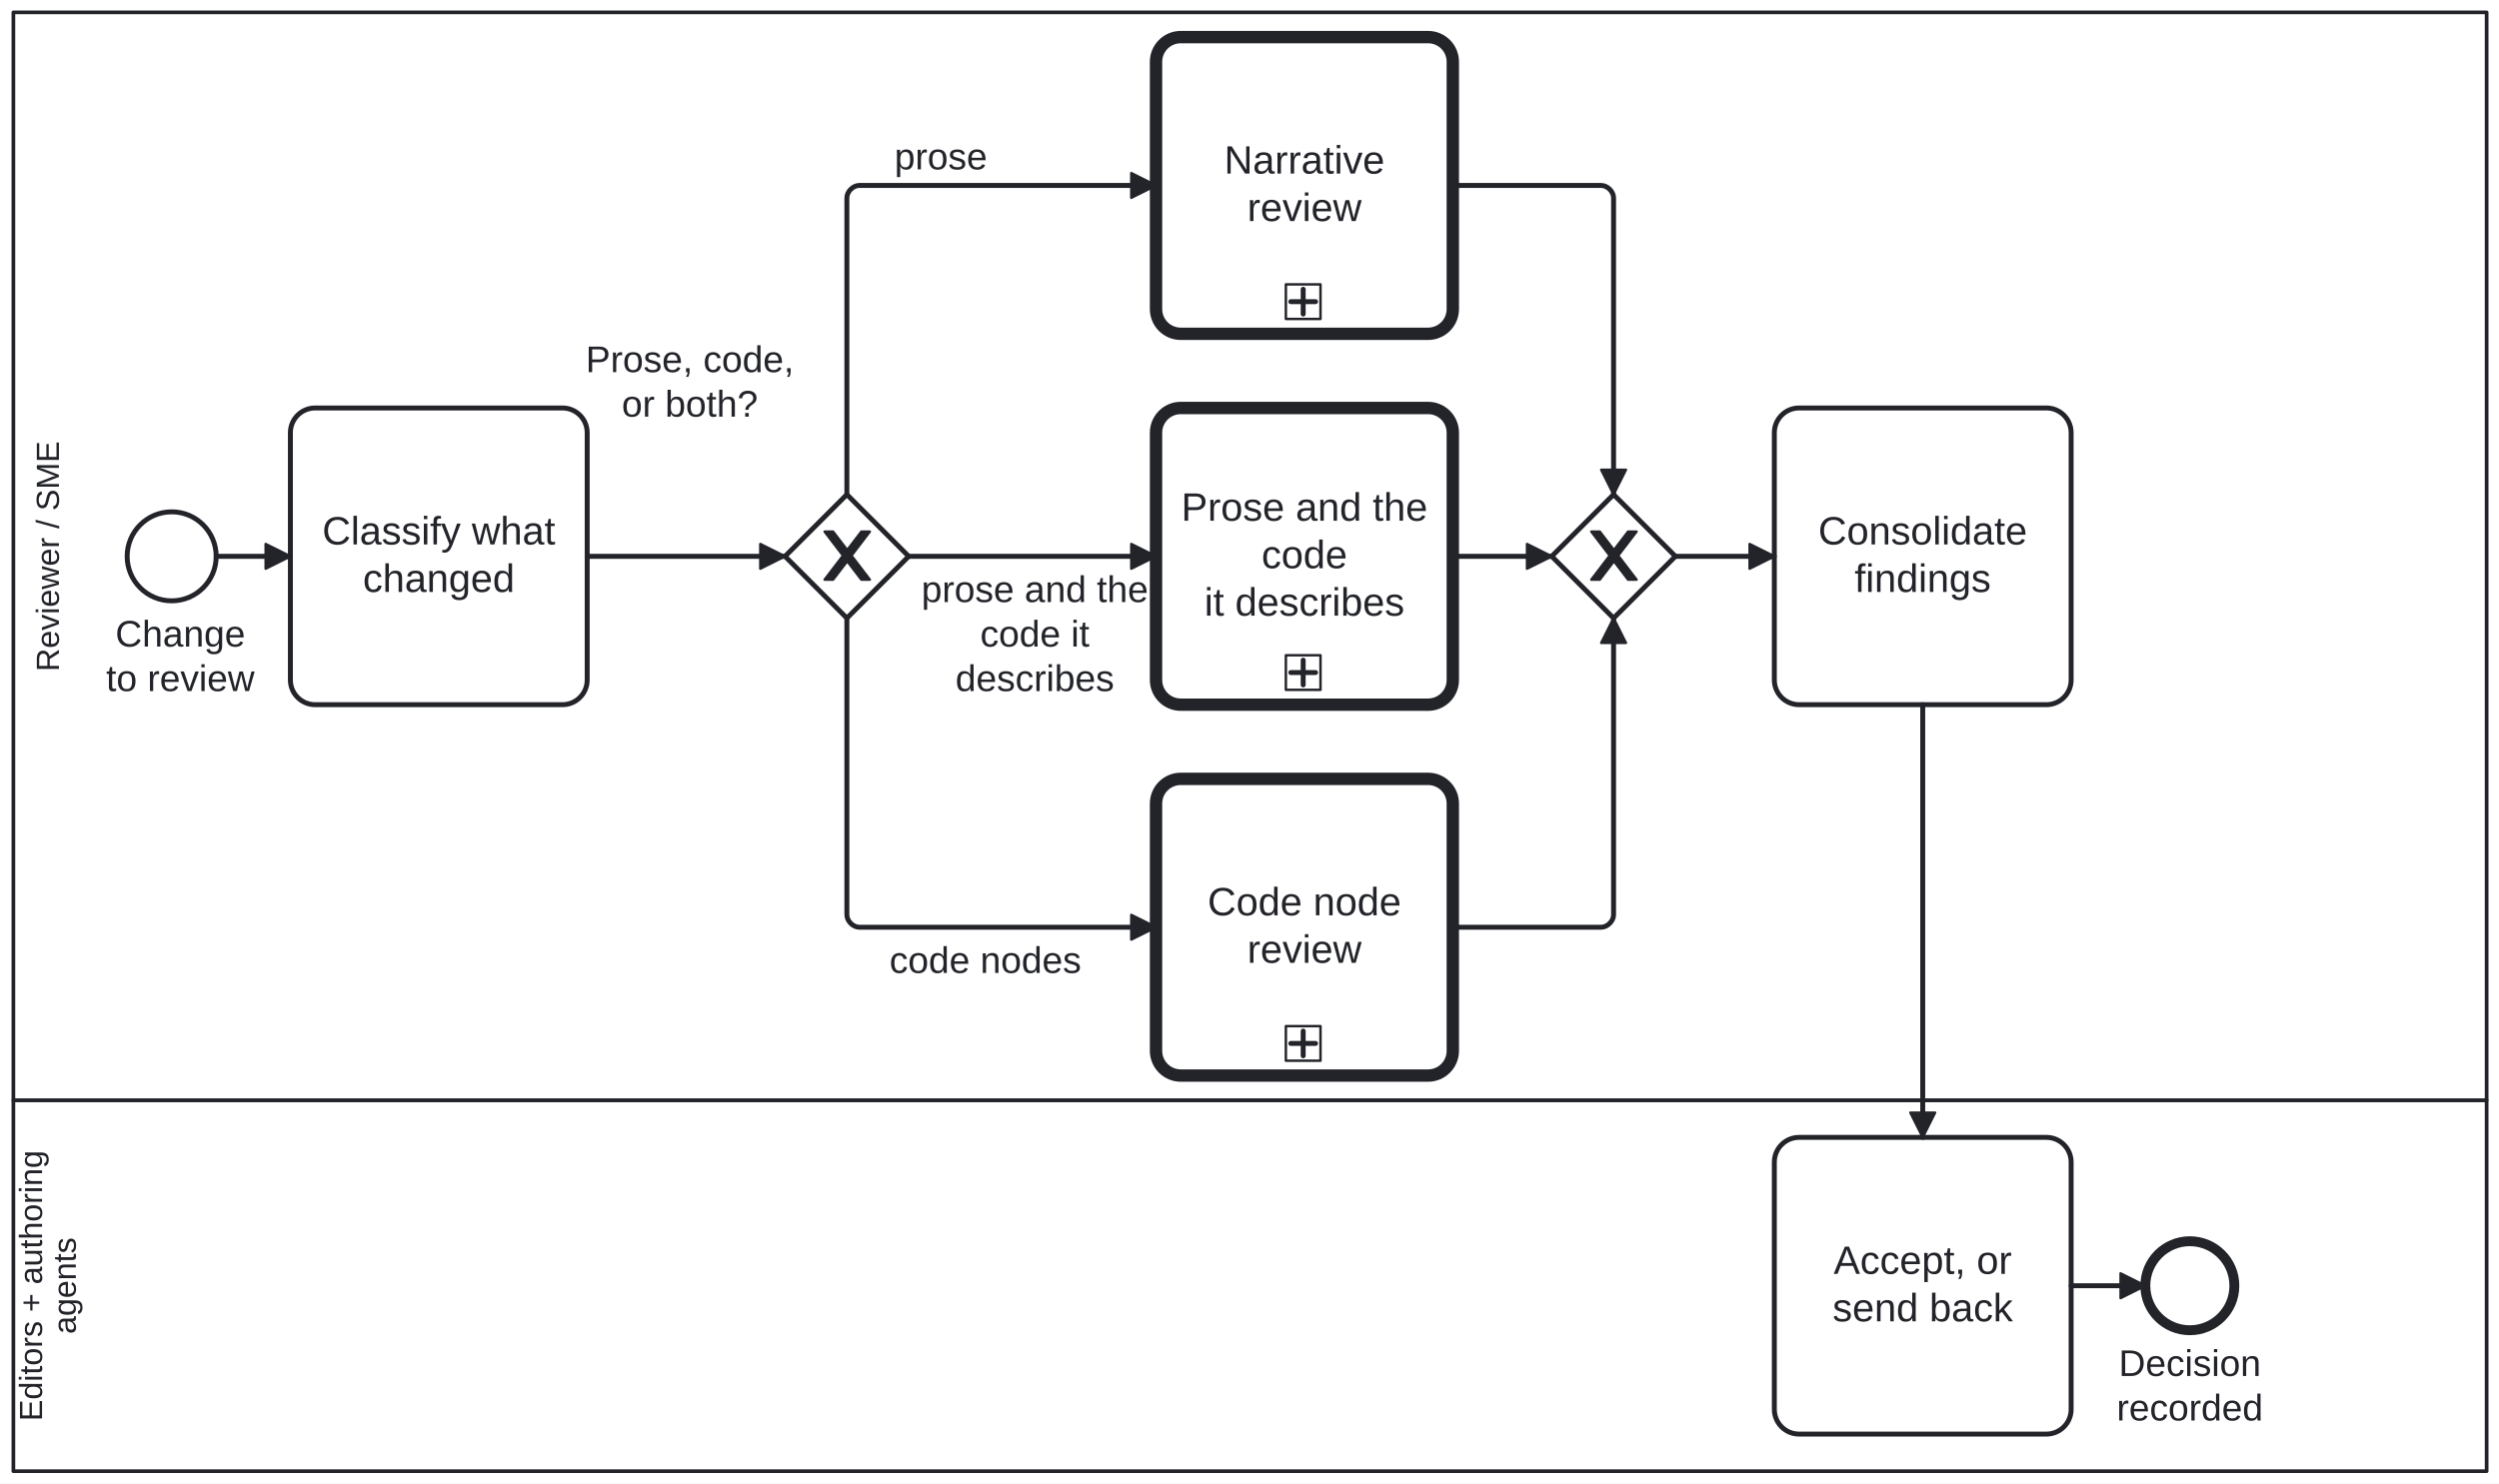
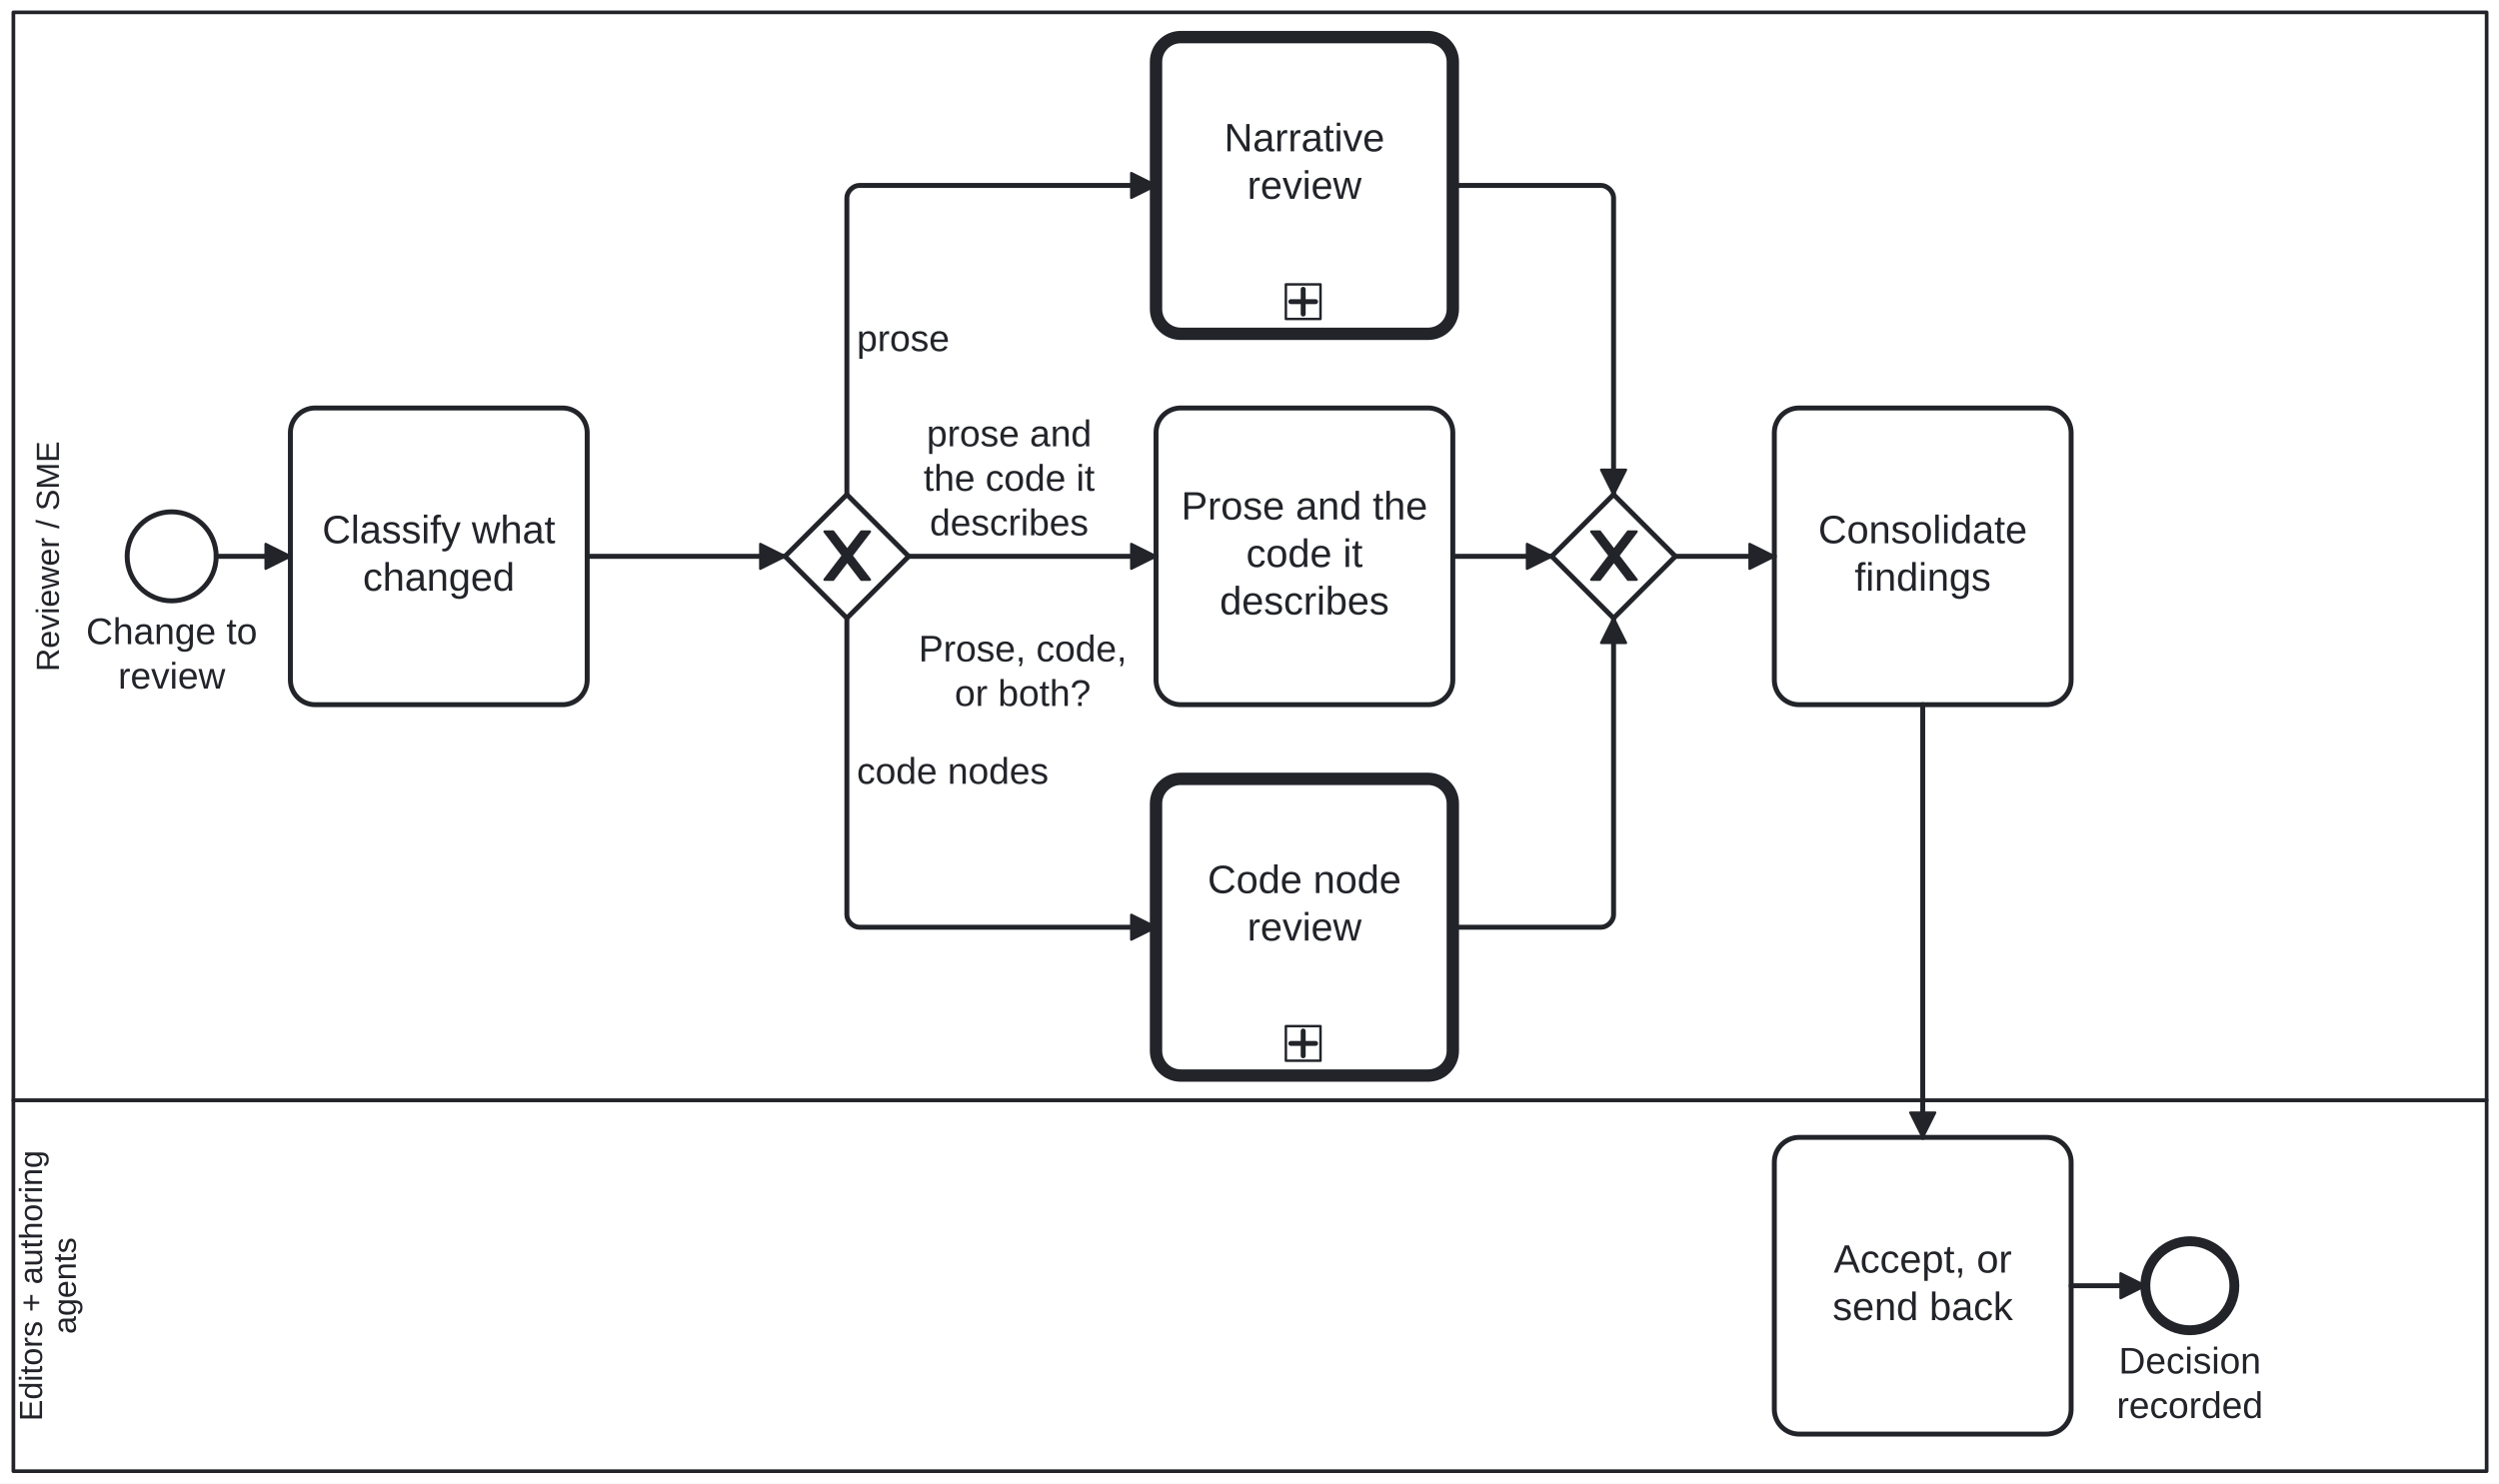
<svg xmlns="http://www.w3.org/2000/svg" width="100%" style="max-width:100%;height:auto" viewBox="154.587 75 1010.412 600" version="1.1">
  <rect x="154.587" y="75" width="1010.412" height="600" fill="#ffffff" />
  <g class="djs-group">
    <g class="djs-element djs-shape" data-element-id="Lane_EditorDecides" style="display: block;" transform="matrix(1 0 0 1 160 520)">
      <g class="djs-visual">
        <rect x="0" y="0" width="1000" height="150" rx="0" ry="0" style="stroke-linecap: round; stroke-linejoin: round; stroke: rgb(34, 36, 42); stroke-width: 1.5px; fill: white; fill-opacity: 0.25;" />
        <text lineHeight="1.05" class="djs-label" transform="matrix(-1.83697e-16 -1 1 -1.83697e-16 0 150)" style="font-family: Arial, sans-serif; font-size: 13px; font-weight: normal; fill: rgb(34, 36, 42);">
-           <tspan x="20.258" y="11.588">Editors + authoring </tspan>
+           <tspan x="20.258" y="11.588">Editors + authoring</tspan>
          <tspan x="55.484" y="25.238">agents</tspan>
        </text>
      </g>
      <rect class="djs-hit djs-hit-all" x="0" y="0" width="1000" height="150" style="fill: none; stroke-opacity: 0; stroke: white; stroke-width: 15px;" />
    </g>
  </g>
  <g class="djs-group">
    <g class="djs-element djs-shape" data-element-id="Lane_Reviewer" style="display: block;" transform="matrix(1 0 0 1 160 80)">
      <g class="djs-visual">
        <rect x="0" y="0" width="1000" height="440" rx="0" ry="0" style="stroke-linecap: round; stroke-linejoin: round; stroke: rgb(34, 36, 42); stroke-width: 1.5px; fill: white; fill-opacity: 0.25;" />
        <text lineHeight="1.05" class="djs-label" transform="matrix(-1.83697e-16 -1 1 -1.83697e-16 0 440)" style="font-family: Arial, sans-serif; font-size: 13px; font-weight: normal; fill: rgb(34, 36, 42);">
          <tspan x="173.405" y="18.413">Reviewer / SME</tspan>
        </text>
      </g>
      <rect class="djs-hit djs-hit-all" x="0" y="0" width="1000" height="440" style="fill: none; stroke-opacity: 0; stroke: white; stroke-width: 15px;" />
    </g>
  </g>
  <g class="djs-group">
    <g class="djs-element djs-shape" data-element-id="Start_ChangeToReview" style="display: block;" transform="matrix(1 0 0 1 206 282)">
      <g class="djs-visual">
        <circle cx="18" cy="18" r="18" style="stroke-linecap: round; stroke-linejoin: round; stroke: rgb(34, 36, 42); stroke-width: 2px; fill: white; fill-opacity: 0.95;" />
      </g>
      <rect class="djs-hit djs-hit-all" x="0" y="0" width="36" height="36" style="fill: none; stroke-opacity: 0; stroke: white; stroke-width: 15px;" />
    </g>
  </g>
  <g class="djs-group">
-     <g class="djs-element djs-shape" data-element-id="Start_ChangeToReview_label" style="display: block;" transform="matrix(1 0 0 1 197 323)">
-       <g class="djs-visual">
-         <text lineHeight="1.2" class="djs-label" style="font-family: Arial, sans-serif; font-size: 15px; font-weight: normal; fill: rgb(34, 36, 42);">
-           <tspan x="4.228" y="13.5">Change</tspan>
-           <tspan x="0.489" y="31.5">to review</tspan>
-         </text>
-       </g>
-       <rect class="djs-hit djs-hit-all" x="0" y="0" width="61" height="36" style="fill: none; stroke-opacity: 0; stroke: white; stroke-width: 15px;" />
+     <g class="djs-element djs-shape" data-element-id="Start_ChangeToReview_label" style="display: block;" transform="matrix(1 0 0 1 169.3828 322)">
+       <g class="djs-visual">
+         <text lineHeight="1.2" class="djs-label" style="font-family: Arial, sans-serif; font-size: 15px; font-weight: normal; fill: rgb(34, 36, 42);">
+           <tspan x="20.007" y="13.5">Change to</tspan>
+           <tspan x="32.945" y="31.5">review</tspan>
+         </text>
+       </g>
+       <rect class="djs-hit djs-hit-all" x="0" y="0" width="109.234" height="36" style="fill: none; stroke-opacity: 0; stroke: white; stroke-width: 15px;" />
    </g>
  </g>
  <g class="djs-group">
    <g class="djs-element djs-shape" data-element-id="Task_ClassifyChange" style="display: block;" transform="matrix(1 0 0 1 272 240)">
      <g class="djs-visual">
        <rect x="0" y="0" width="120" height="120" rx="10" ry="10" style="stroke-linecap: round; stroke-linejoin: round; stroke: rgb(34, 36, 42); stroke-width: 2px; fill: white; fill-opacity: 0.95;" />
-         <text lineHeight="1.2" class="djs-label" style="font-family: Arial, sans-serif; font-size: 16px; font-weight: normal; fill: rgb(34, 36, 42);">
-           <tspan x="12.875" y="55.2">Classify what</tspan>
-           <tspan x="29.305" y="74.4">changed</tspan>
+         <text lineHeight="1.2" class="djs-label" transform="translate(0 40.3)" style="font-family: Arial, sans-serif; font-size: 16px; font-weight: normal; fill: rgb(34, 36, 42);">
+           <tspan x="12.875" y="14.4">Classify what</tspan>
+           <tspan x="29.305" y="33.6">changed</tspan>
        </text>
      </g>
      <rect class="djs-hit djs-hit-all" x="0" y="0" width="120" height="120" style="fill: none; stroke-opacity: 0; stroke: white; stroke-width: 15px;" />
    </g>
  </g>
  <g class="djs-group">
    <g class="djs-element djs-shape" data-element-id="GW_Kind" style="display: block;" transform="matrix(1 0 0 1 472 275)">
      <g class="djs-visual">
        <polygon points="25,0 50,25 25,50 0,25" style="stroke-linecap: round; stroke-linejoin: round; stroke: rgb(34, 36, 42); stroke-width: 2px; fill: white; fill-opacity: 0.95;" />
        <path d="m 16,15 7.429,9.714 -7.429,9.714 3.429,0 5.714,-7.464 5.714,7.464 3.429,0 -7.429,-9.714 7.429,-9.714 -3.429,0 -5.714,7.464 -5.714,-7.464 -3.429,0 z" style="fill: rgb(34, 36, 42); stroke-linecap: round; stroke-linejoin: round; stroke: rgb(34, 36, 42); stroke-width: 1px;" />
      </g>
      <rect class="djs-hit djs-hit-all" x="0" y="0" width="50" height="50" style="fill: none; stroke-opacity: 0; stroke: white; stroke-width: 15px;" />
    </g>
  </g>
  <g class="djs-group">
-     <g class="djs-element djs-shape" data-element-id="GW_Kind_label" style="display: block;" transform="matrix(1 0 0 1 391 212)">
-       <g class="djs-visual">
-         <text lineHeight="1.2" class="djs-label" style="font-family: Arial, sans-serif; font-size: 15px; font-weight: normal; fill: rgb(34, 36, 42);">
-           <tspan x="0.393" y="13.5">Prose, code,</tspan>
-           <tspan x="14.979" y="31.5">or both?</tspan>
-         </text>
-       </g>
-       <rect class="djs-hit djs-hit-all" x="0" y="0" width="85" height="36" style="fill: none; stroke-opacity: 0; stroke: white; stroke-width: 15px;" />
+     <g class="djs-element djs-shape" data-element-id="GW_Kind_label" style="display: block;" transform="matrix(1 0 0 1 506 329)">
+       <g class="djs-visual">
+         <text lineHeight="1.2" class="djs-label" style="font-family: Arial, sans-serif; font-size: 15px; font-weight: normal; fill: rgb(34, 36, 42);">
+           <tspan x="20.002" y="13.5">Prose, code,</tspan>
+           <tspan x="34.589" y="31.5">or both?</tspan>
+         </text>
+       </g>
+       <rect class="djs-hit djs-hit-all" x="0" y="0" width="124.219" height="36" style="fill: none; stroke-opacity: 0; stroke: white; stroke-width: 15px;" />
    </g>
  </g>
  <g class="djs-group">
    <a class="fa-subprocess-link" href="review-narrative.svg" target="_top">
      <g class="djs-element djs-shape" data-element-id="Call_NarrativeReview" style="display: block;" transform="matrix(1 0 0 1 622 90)">
        <g class="djs-visual">
          <rect x="0" y="0" width="120" height="120" rx="10" ry="10" style="stroke-linecap: round; stroke-linejoin: round; stroke: rgb(34, 36, 42); stroke-width: 5px; fill: white; fill-opacity: 0.95;" />
-           <text lineHeight="1.2" class="djs-label" style="font-family: Arial, sans-serif; font-size: 16px; font-weight: normal; fill: rgb(34, 36, 42);">
-             <tspan x="27.547" y="55.2">Narrative </tspan>
-             <tspan x="36.883" y="74.4">review</tspan>
+           <text lineHeight="1.2" class="djs-label" transform="translate(0 31.8)" style="font-family: Arial, sans-serif; font-size: 16px; font-weight: normal; fill: rgb(34, 36, 42);">
+             <tspan x="27.547" y="14.4">Narrative</tspan>
+             <tspan x="36.883" y="33.6">review</tspan>
          </text>
          <rect x="0" y="0" width="14" height="14" rx="0" ry="0" style="stroke-linecap: round; stroke-linejoin: round; stroke: rgb(34, 36, 42); stroke-width: 1px; fill: white;" transform="matrix(1 0 0 1 52.5 100)" />
          <path data-marker="sub-process" d="m52.5,100 m 7,2 l 0,10 m -5,-5 l 10,0" style="fill: white; stroke-linecap: round; stroke-linejoin: round; stroke: rgb(34, 36, 42); stroke-width: 2px;" />
        </g>
        <rect class="djs-hit djs-hit-all" x="0" y="0" width="120" height="120" style="fill: none; stroke-opacity: 0; stroke: white; stroke-width: 15px;" />
      </g>
    </a>
  </g>
  <g class="djs-group">
    <g class="djs-element djs-shape" data-element-id="Call_CodeReview" style="display: block;" transform="matrix(1 0 0 1 622 390)">
      <g class="djs-visual">
        <rect x="0" y="0" width="120" height="120" rx="10" ry="10" style="stroke-linecap: round; stroke-linejoin: round; stroke: rgb(34, 36, 42); stroke-width: 5px; fill: white; fill-opacity: 0.95;" />
-         <text lineHeight="1.2" class="djs-label" style="font-family: Arial, sans-serif; font-size: 16px; font-weight: normal; fill: rgb(34, 36, 42);">
-           <tspan x="20.855" y="55.2">Code node </tspan>
-           <tspan x="36.883" y="74.4">review</tspan>
+         <text lineHeight="1.2" class="djs-label" transform="translate(0 31.8)" style="font-family: Arial, sans-serif; font-size: 16px; font-weight: normal; fill: rgb(34, 36, 42);">
+           <tspan x="20.855" y="14.4">Code node</tspan>
+           <tspan x="36.883" y="33.6">review</tspan>
        </text>
        <rect x="0" y="0" width="14" height="14" rx="0" ry="0" style="stroke-linecap: round; stroke-linejoin: round; stroke: rgb(34, 36, 42); stroke-width: 1px; fill: white;" transform="matrix(1 0 0 1 52.5 100)" />
        <path data-marker="sub-process" d="m52.5,100 m 7,2 l 0,10 m -5,-5 l 10,0" style="fill: white; stroke-linecap: round; stroke-linejoin: round; stroke: rgb(34, 36, 42); stroke-width: 2px;" />
      </g>
      <rect class="djs-hit djs-hit-all" x="0" y="0" width="120" height="120" style="fill: none; stroke-opacity: 0; stroke: white; stroke-width: 15px;" />
    </g>
  </g>
  <g class="djs-group">
    <g class="djs-element djs-shape" data-element-id="Call_NarrativeCodeReview" style="display: block;" transform="matrix(1 0 0 1 622 240)">
      <g class="djs-visual">
-         <rect x="0" y="0" width="120" height="120" rx="10" ry="10" style="stroke-linecap: round; stroke-linejoin: round; stroke: rgb(34, 36, 42); stroke-width: 5px; fill: white; fill-opacity: 0.95;" />
-         <text lineHeight="1.2" class="djs-label" style="font-family: Arial, sans-serif; font-size: 16px; font-weight: normal; fill: rgb(34, 36, 42);">
-           <tspan x="10.188" y="45.6">Prose and the</tspan>
-           <tspan x="42.652" y="64.8">code</tspan>
-           <tspan x="19.539" y="84">it describes</tspan>
-         </text>
-         <rect x="0" y="0" width="14" height="14" rx="0" ry="0" style="stroke-linecap: round; stroke-linejoin: round; stroke: rgb(34, 36, 42); stroke-width: 1px; fill: white;" transform="matrix(1 0 0 1 52.5 100)" />
-         <path data-marker="sub-process" d="m52.5,100 m 7,2 l 0,10 m -5,-5 l 10,0" style="fill: white; stroke-linecap: round; stroke-linejoin: round; stroke: rgb(34, 36, 42); stroke-width: 2px;" />
+         <rect x="0" y="0" width="120" height="120" rx="10" ry="10" style="stroke-linecap: round; stroke-linejoin: round; stroke: rgb(34, 36, 42); stroke-width: 2px; fill: white; fill-opacity: 0.95;" />
+         <text lineHeight="1.2" class="djs-label" transform="translate(0 30.7)" style="font-family: Arial, sans-serif; font-size: 16px; font-weight: normal; fill: rgb(34, 36, 42);">
+           <tspan x="10.188" y="14.4">Prose and the</tspan>
+           <tspan x="36.43" y="33.6">code it</tspan>
+           <tspan x="25.762" y="52.8">describes</tspan>
+         </text>
      </g>
      <rect class="djs-hit djs-hit-all" x="0" y="0" width="120" height="120" style="fill: none; stroke-opacity: 0; stroke: white; stroke-width: 15px;" />
    </g>
  </g>
  <g class="djs-group">
    <g class="djs-element djs-shape" data-element-id="GW_Join" style="display: block;" transform="matrix(1 0 0 1 782 275)">
      <g class="djs-visual">
        <polygon points="25,0 50,25 25,50 0,25" style="stroke-linecap: round; stroke-linejoin: round; stroke: rgb(34, 36, 42); stroke-width: 2px; fill: white; fill-opacity: 0.95;" />
        <path d="m 16,15 7.429,9.714 -7.429,9.714 3.429,0 5.714,-7.464 5.714,7.464 3.429,0 -7.429,-9.714 7.429,-9.714 -3.429,0 -5.714,7.464 -5.714,-7.464 -3.429,0 z" style="fill: rgb(34, 36, 42); stroke-linecap: round; stroke-linejoin: round; stroke: rgb(34, 36, 42); stroke-width: 1px;" />
      </g>
      <rect class="djs-hit djs-hit-all" x="0" y="0" width="50" height="50" style="fill: none; stroke-opacity: 0; stroke: white; stroke-width: 15px;" />
    </g>
  </g>
  <g class="djs-group">
    <g class="djs-element djs-shape" data-element-id="Task_Consolidate" style="display: block;" transform="matrix(1 0 0 1 872 240)">
      <g class="djs-visual">
        <rect x="0" y="0" width="120" height="120" rx="10" ry="10" style="stroke-linecap: round; stroke-linejoin: round; stroke: rgb(34, 36, 42); stroke-width: 2px; fill: white; fill-opacity: 0.95;" />
-         <text lineHeight="1.2" class="djs-label" style="font-family: Arial, sans-serif; font-size: 16px; font-weight: normal; fill: rgb(34, 36, 42);">
-           <tspan x="17.75" y="55.2">Consolidate </tspan>
-           <tspan x="32.426" y="74.4">findings</tspan>
+         <text lineHeight="1.2" class="djs-label" transform="translate(0 40.3)" style="font-family: Arial, sans-serif; font-size: 16px; font-weight: normal; fill: rgb(34, 36, 42);">
+           <tspan x="17.75" y="14.4">Consolidate</tspan>
+           <tspan x="32.426" y="33.6">findings</tspan>
        </text>
      </g>
      <rect class="djs-hit djs-hit-all" x="0" y="0" width="120" height="120" style="fill: none; stroke-opacity: 0; stroke: white; stroke-width: 15px;" />
    </g>
  </g>
  <g class="djs-group">
    <g class="djs-element djs-shape" data-element-id="Task_EditorDecides" style="display: block;" transform="matrix(1 0 0 1 872 535)">
      <g class="djs-visual">
        <rect x="0" y="0" width="120" height="120" rx="10" ry="10" style="stroke-linecap: round; stroke-linejoin: round; stroke: rgb(34, 36, 42); stroke-width: 2px; fill: white; fill-opacity: 0.95;" />
-         <text lineHeight="1.2" class="djs-label" style="font-family: Arial, sans-serif; font-size: 16px; font-weight: normal; fill: rgb(34, 36, 42);">
-           <tspan x="23.984" y="55.2">Accept, or </tspan>
-           <tspan x="23.531" y="74.4">send back</tspan>
+         <text lineHeight="1.2" class="djs-label" transform="translate(0 40.3)" style="font-family: Arial, sans-serif; font-size: 16px; font-weight: normal; fill: rgb(34, 36, 42);">
+           <tspan x="23.984" y="14.4">Accept, or</tspan>
+           <tspan x="23.531" y="33.6">send back</tspan>
        </text>
      </g>
      <rect class="djs-hit djs-hit-all" x="0" y="0" width="120" height="120" style="fill: none; stroke-opacity: 0; stroke: white; stroke-width: 15px;" />
    </g>
  </g>
  <g class="djs-group">
    <g class="djs-element djs-shape" data-element-id="End_Reviewed" style="display: block;" transform="matrix(1 0 0 1 1022 577)">
      <g class="djs-visual">
        <circle cx="18" cy="18" r="18" style="stroke-linecap: round; stroke-linejoin: round; stroke: rgb(34, 36, 42); stroke-width: 4px; fill: white; fill-opacity: 0.95;" />
      </g>
      <rect class="djs-hit djs-hit-all" x="0" y="0" width="36" height="36" style="fill: none; stroke-opacity: 0; stroke: white; stroke-width: 15px;" />
    </g>
  </g>
  <g class="djs-group">
-     <g class="djs-element djs-shape" data-element-id="End_Reviewed_label" style="display: block;" transform="matrix(1 0 0 1 1010 618)">
-       <g class="djs-visual">
-         <text lineHeight="1.2" class="djs-label" style="font-family: Arial, sans-serif; font-size: 15px; font-weight: normal; fill: rgb(34, 36, 42);">
-           <tspan x="1.238" y="13.5">Decision</tspan>
-           <tspan x="0.399" y="31.5">recorded</tspan>
-         </text>
-       </g>
-       <rect class="djs-hit djs-hit-all" x="0" y="0" width="60" height="36" style="fill: none; stroke-opacity: 0; stroke: white; stroke-width: 15px;" />
+     <g class="djs-element djs-shape" data-element-id="End_Reviewed_label" style="display: block;" transform="matrix(1 0 0 1 990.3984 617)">
+       <g class="djs-visual">
+         <text lineHeight="1.2" class="djs-label" style="font-family: Arial, sans-serif; font-size: 15px; font-weight: normal; fill: rgb(34, 36, 42);">
+           <tspan x="20.839" y="13.5">Decision</tspan>
+           <tspan x="20.001" y="31.5">recorded</tspan>
+         </text>
+       </g>
+       <rect class="djs-hit djs-hit-all" x="0" y="0" width="99.203" height="36" style="fill: none; stroke-opacity: 0; stroke: white; stroke-width: 15px;" />
    </g>
  </g>
  <g class="djs-group">
    <g class="djs-element djs-connection" data-element-id="F_R1" style="display: block;">
      <g class="djs-visual">
        <defs>
          <marker id="bpmn-marker-1" viewBox="0 0 20 20" refX="11" refY="10" markerWidth="10" markerHeight="10" orient="auto">
            <path d="M 1 5 L 11 10 L 1 15 Z" style="stroke-linecap: round; stroke-linejoin: round; stroke: rgb(34, 36, 42); stroke-width: 1px; fill: rgb(34, 36, 42);" />
          </marker>
        </defs>
        <path data-corner-radius="5" style="fill: none; stroke-linecap: round; stroke-linejoin: round; stroke: rgb(34, 36, 42); stroke-width: 2px; marker-end: url('#bpmn-marker-1');" d="M242,300L272,300" />
      </g>
      <path d="M242,300L272,300" class="djs-hit djs-hit-stroke" style="fill: none; stroke-opacity: 0; stroke: white; stroke-width: 15px;" />
    </g>
  </g>
  <g class="djs-group">
    <g class="djs-element djs-connection" data-element-id="F_R2" style="display: block;">
      <g class="djs-visual">
        <defs>
          <marker id="bpmn-marker-2" viewBox="0 0 20 20" refX="11" refY="10" markerWidth="10" markerHeight="10" orient="auto">
            <path d="M 1 5 L 11 10 L 1 15 Z" style="stroke-linecap: round; stroke-linejoin: round; stroke: rgb(34, 36, 42); stroke-width: 1px; fill: rgb(34, 36, 42);" />
          </marker>
        </defs>
        <path data-corner-radius="5" style="fill: none; stroke-linecap: round; stroke-linejoin: round; stroke: rgb(34, 36, 42); stroke-width: 2px; marker-end: url('#bpmn-marker-2');" d="M392,300L472,300" />
      </g>
      <path d="M392,300L472,300" class="djs-hit djs-hit-stroke" style="fill: none; stroke-opacity: 0; stroke: white; stroke-width: 15px;" />
    </g>
  </g>
  <g class="djs-group">
    <g class="djs-element djs-connection" data-element-id="F_R3" style="display: block;">
      <g class="djs-visual">
        <defs>
          <marker id="bpmn-marker-3" viewBox="0 0 20 20" refX="11" refY="10" markerWidth="10" markerHeight="10" orient="auto">
            <path d="M 1 5 L 11 10 L 1 15 Z" style="stroke-linecap: round; stroke-linejoin: round; stroke: rgb(34, 36, 42); stroke-width: 1px; fill: rgb(34, 36, 42);" />
          </marker>
        </defs>
        <path data-corner-radius="5" style="fill: none; stroke-linecap: round; stroke-linejoin: round; stroke: rgb(34, 36, 42); stroke-width: 2px; marker-end: url('#bpmn-marker-3');" d="M497,275L497,155C497,152.5,499.5,150,502,150L622,150" />
      </g>
      <path d="M497,275L497,150L622,150" class="djs-hit djs-hit-stroke" style="fill: none; stroke-opacity: 0; stroke: white; stroke-width: 15px;" />
    </g>
  </g>
  <g class="djs-group">
-     <g class="djs-element djs-shape" data-element-id="F_R3_label" style="display: block;" transform="matrix(1 0 0 1 516 130)">
-       <g class="djs-visual">
-         <text lineHeight="1.2" class="djs-label" style="font-family: Arial, sans-serif; font-size: 15px; font-weight: normal; fill: rgb(34, 36, 42);">
-           <tspan x="0.239" y="13.5">prose</tspan>
-         </text>
-       </g>
-       <rect class="djs-hit djs-hit-all" x="0" y="0" width="38" height="18" style="fill: none; stroke-opacity: 0; stroke: white; stroke-width: 15px;" />
+     <g class="djs-element djs-shape" data-element-id="F_R3_label" style="display: block;" transform="matrix(1 0 0 1 481 203.5)">
+       <g class="djs-visual">
+         <text lineHeight="1.2" class="djs-label" style="font-family: Arial, sans-serif; font-size: 15px; font-weight: normal; fill: rgb(34, 36, 42);">
+           <tspan x="20.005" y="13.5">prose</tspan>
+         </text>
+       </g>
+       <rect class="djs-hit djs-hit-all" x="0" y="0" width="77.531" height="18" style="fill: none; stroke-opacity: 0; stroke: white; stroke-width: 15px;" />
    </g>
  </g>
  <g class="djs-group">
    <g class="djs-element djs-connection" data-element-id="F_R4" style="display: block;">
      <g class="djs-visual">
        <defs>
          <marker id="bpmn-marker-4" viewBox="0 0 20 20" refX="11" refY="10" markerWidth="10" markerHeight="10" orient="auto">
            <path d="M 1 5 L 11 10 L 1 15 Z" style="stroke-linecap: round; stroke-linejoin: round; stroke: rgb(34, 36, 42); stroke-width: 1px; fill: rgb(34, 36, 42);" />
          </marker>
        </defs>
        <path data-corner-radius="5" style="fill: none; stroke-linecap: round; stroke-linejoin: round; stroke: rgb(34, 36, 42); stroke-width: 2px; marker-end: url('#bpmn-marker-4');" d="M497,325L497,445C497,447.5,499.5,450,502,450L622,450" />
      </g>
      <path d="M497,325L497,450L622,450" class="djs-hit djs-hit-stroke" style="fill: none; stroke-opacity: 0; stroke: white; stroke-width: 15px;" />
    </g>
  </g>
  <g class="djs-group">
-     <g class="djs-element djs-shape" data-element-id="F_R4_label" style="display: block;" transform="matrix(1 0 0 1 514 455)">
-       <g class="djs-visual">
-         <text lineHeight="1.2" class="djs-label" style="font-family: Arial, sans-serif; font-size: 15px; font-weight: normal; fill: rgb(34, 36, 42);">
-           <tspan x="0.218" y="13.5">code nodes</tspan>
-         </text>
-       </g>
-       <rect class="djs-hit djs-hit-all" x="0" y="0" width="78" height="18" style="fill: none; stroke-opacity: 0; stroke: white; stroke-width: 15px;" />
+     <g class="djs-element djs-shape" data-element-id="F_R4_label" style="display: block;" transform="matrix(1 0 0 1 481 378.5)">
+       <g class="djs-visual">
+         <text lineHeight="1.2" class="djs-label" style="font-family: Arial, sans-serif; font-size: 15px; font-weight: normal; fill: rgb(34, 36, 42);">
+           <tspan x="20.007" y="13.5">code nodes</tspan>
+         </text>
+       </g>
+       <rect class="djs-hit djs-hit-all" x="0" y="0" width="117.578" height="18" style="fill: none; stroke-opacity: 0; stroke: white; stroke-width: 15px;" />
    </g>
  </g>
  <g class="djs-group">
    <g class="djs-element djs-connection" data-element-id="F_R10" style="display: block;">
      <g class="djs-visual">
        <defs>
          <marker id="bpmn-marker-5" viewBox="0 0 20 20" refX="11" refY="10" markerWidth="10" markerHeight="10" orient="auto">
            <path d="M 1 5 L 11 10 L 1 15 Z" style="stroke-linecap: round; stroke-linejoin: round; stroke: rgb(34, 36, 42); stroke-width: 1px; fill: rgb(34, 36, 42);" />
          </marker>
        </defs>
        <path data-corner-radius="5" style="fill: none; stroke-linecap: round; stroke-linejoin: round; stroke: rgb(34, 36, 42); stroke-width: 2px; marker-end: url('#bpmn-marker-5');" d="M522,300L622,300" />
      </g>
      <path d="M522,300L622,300" class="djs-hit djs-hit-stroke" style="fill: none; stroke-opacity: 0; stroke: white; stroke-width: 15px;" />
    </g>
  </g>
  <g class="djs-group">
-     <g class="djs-element djs-shape" data-element-id="F_R10_label" style="display: block;" transform="matrix(1 0 0 1 527 305)">
-       <g class="djs-visual">
-         <text lineHeight="1.2" class="djs-label" style="font-family: Arial, sans-serif; font-size: 15px; font-weight: normal; fill: rgb(34, 36, 42);">
-           <tspan x="0.132" y="13.5">prose and the</tspan>
-           <tspan x="23.903" y="31.5">code it </tspan>
-           <tspan x="13.902" y="49.5">describes</tspan>
-         </text>
-       </g>
-       <rect class="djs-hit djs-hit-all" x="0" y="0" width="92" height="54" style="fill: none; stroke-opacity: 0; stroke: white; stroke-width: 15px;" />
+     <g class="djs-element djs-shape" data-element-id="F_R10_label" style="display: block;" transform="matrix(1 0 0 1 508 242)">
+       <g class="djs-visual">
+         <text lineHeight="1.2" class="djs-label" style="font-family: Arial, sans-serif; font-size: 15px; font-weight: normal; fill: rgb(34, 36, 42);">
+           <tspan x="21.251" y="13.5">prose and</tspan>
+           <tspan x="20.002" y="31.5">the code it</tspan>
+           <tspan x="22.511" y="49.5">describes</tspan>
+         </text>
+       </g>
+       <rect class="djs-hit djs-hit-all" x="0" y="0" width="109.219" height="54" style="fill: none; stroke-opacity: 0; stroke: white; stroke-width: 15px;" />
    </g>
  </g>
  <g class="djs-group">
    <g class="djs-element djs-connection" data-element-id="F_R5" style="display: block;">
      <g class="djs-visual">
        <defs>
          <marker id="bpmn-marker-6" viewBox="0 0 20 20" refX="11" refY="10" markerWidth="10" markerHeight="10" orient="auto">
            <path d="M 1 5 L 11 10 L 1 15 Z" style="stroke-linecap: round; stroke-linejoin: round; stroke: rgb(34, 36, 42); stroke-width: 1px; fill: rgb(34, 36, 42);" />
          </marker>
        </defs>
        <path data-corner-radius="5" style="fill: none; stroke-linecap: round; stroke-linejoin: round; stroke: rgb(34, 36, 42); stroke-width: 2px; marker-end: url('#bpmn-marker-6');" d="M742,150L802,150C804.5,150,807,152.5,807,155L807,275" />
      </g>
      <path d="M742,150L807,150L807,275" class="djs-hit djs-hit-stroke" style="fill: none; stroke-opacity: 0; stroke: white; stroke-width: 15px;" />
    </g>
  </g>
  <g class="djs-group">
    <g class="djs-element djs-connection" data-element-id="F_R11" style="display: block;">
      <g class="djs-visual">
        <defs>
          <marker id="bpmn-marker-7" viewBox="0 0 20 20" refX="11" refY="10" markerWidth="10" markerHeight="10" orient="auto">
            <path d="M 1 5 L 11 10 L 1 15 Z" style="stroke-linecap: round; stroke-linejoin: round; stroke: rgb(34, 36, 42); stroke-width: 1px; fill: rgb(34, 36, 42);" />
          </marker>
        </defs>
        <path data-corner-radius="5" style="fill: none; stroke-linecap: round; stroke-linejoin: round; stroke: rgb(34, 36, 42); stroke-width: 2px; marker-end: url('#bpmn-marker-7');" d="M742,300L782,300" />
      </g>
      <path d="M742,300L782,300" class="djs-hit djs-hit-stroke" style="fill: none; stroke-opacity: 0; stroke: white; stroke-width: 15px;" />
    </g>
  </g>
  <g class="djs-group">
    <g class="djs-element djs-connection" data-element-id="F_R6" style="display: block;">
      <g class="djs-visual">
        <defs>
          <marker id="bpmn-marker-8" viewBox="0 0 20 20" refX="11" refY="10" markerWidth="10" markerHeight="10" orient="auto">
            <path d="M 1 5 L 11 10 L 1 15 Z" style="stroke-linecap: round; stroke-linejoin: round; stroke: rgb(34, 36, 42); stroke-width: 1px; fill: rgb(34, 36, 42);" />
          </marker>
        </defs>
        <path data-corner-radius="5" style="fill: none; stroke-linecap: round; stroke-linejoin: round; stroke: rgb(34, 36, 42); stroke-width: 2px; marker-end: url('#bpmn-marker-8');" d="M742,450L802,450C804.5,450,807,447.5,807,445L807,325" />
      </g>
      <path d="M742,450L807,450L807,325" class="djs-hit djs-hit-stroke" style="fill: none; stroke-opacity: 0; stroke: white; stroke-width: 15px;" />
    </g>
  </g>
  <g class="djs-group">
    <g class="djs-element djs-connection" data-element-id="F_R7" style="display: block;">
      <g class="djs-visual">
        <defs>
          <marker id="bpmn-marker-9" viewBox="0 0 20 20" refX="11" refY="10" markerWidth="10" markerHeight="10" orient="auto">
            <path d="M 1 5 L 11 10 L 1 15 Z" style="stroke-linecap: round; stroke-linejoin: round; stroke: rgb(34, 36, 42); stroke-width: 1px; fill: rgb(34, 36, 42);" />
          </marker>
        </defs>
        <path data-corner-radius="5" style="fill: none; stroke-linecap: round; stroke-linejoin: round; stroke: rgb(34, 36, 42); stroke-width: 2px; marker-end: url('#bpmn-marker-9');" d="M832,300L872,300" />
      </g>
      <path d="M832,300L872,300" class="djs-hit djs-hit-stroke" style="fill: none; stroke-opacity: 0; stroke: white; stroke-width: 15px;" />
    </g>
  </g>
  <g class="djs-group">
    <g class="djs-element djs-connection" data-element-id="F_R8" style="display: block;">
      <g class="djs-visual">
        <defs>
          <marker id="bpmn-marker-10" viewBox="0 0 20 20" refX="11" refY="10" markerWidth="10" markerHeight="10" orient="auto">
            <path d="M 1 5 L 11 10 L 1 15 Z" style="stroke-linecap: round; stroke-linejoin: round; stroke: rgb(34, 36, 42); stroke-width: 1px; fill: rgb(34, 36, 42);" />
          </marker>
        </defs>
        <path data-corner-radius="5" style="fill: none; stroke-linecap: round; stroke-linejoin: round; stroke: rgb(34, 36, 42); stroke-width: 2px; marker-end: url('#bpmn-marker-10');" d="M932,360L932,535" />
      </g>
      <path d="M932,360L932,535" class="djs-hit djs-hit-stroke" style="fill: none; stroke-opacity: 0; stroke: white; stroke-width: 15px;" />
    </g>
  </g>
  <g class="djs-group">
    <g class="djs-element djs-connection" data-element-id="F_R9" style="display: block;">
      <g class="djs-visual">
        <defs>
          <marker id="bpmn-marker-11" viewBox="0 0 20 20" refX="11" refY="10" markerWidth="10" markerHeight="10" orient="auto">
            <path d="M 1 5 L 11 10 L 1 15 Z" style="stroke-linecap: round; stroke-linejoin: round; stroke: rgb(34, 36, 42); stroke-width: 1px; fill: rgb(34, 36, 42);" />
          </marker>
        </defs>
        <path data-corner-radius="5" style="fill: none; stroke-linecap: round; stroke-linejoin: round; stroke: rgb(34, 36, 42); stroke-width: 2px; marker-end: url('#bpmn-marker-11');" d="M992,595L1022,595" />
      </g>
      <path d="M992,595L1022,595" class="djs-hit djs-hit-stroke" style="fill: none; stroke-opacity: 0; stroke: white; stroke-width: 15px;" />
    </g>
  </g>
</svg>
